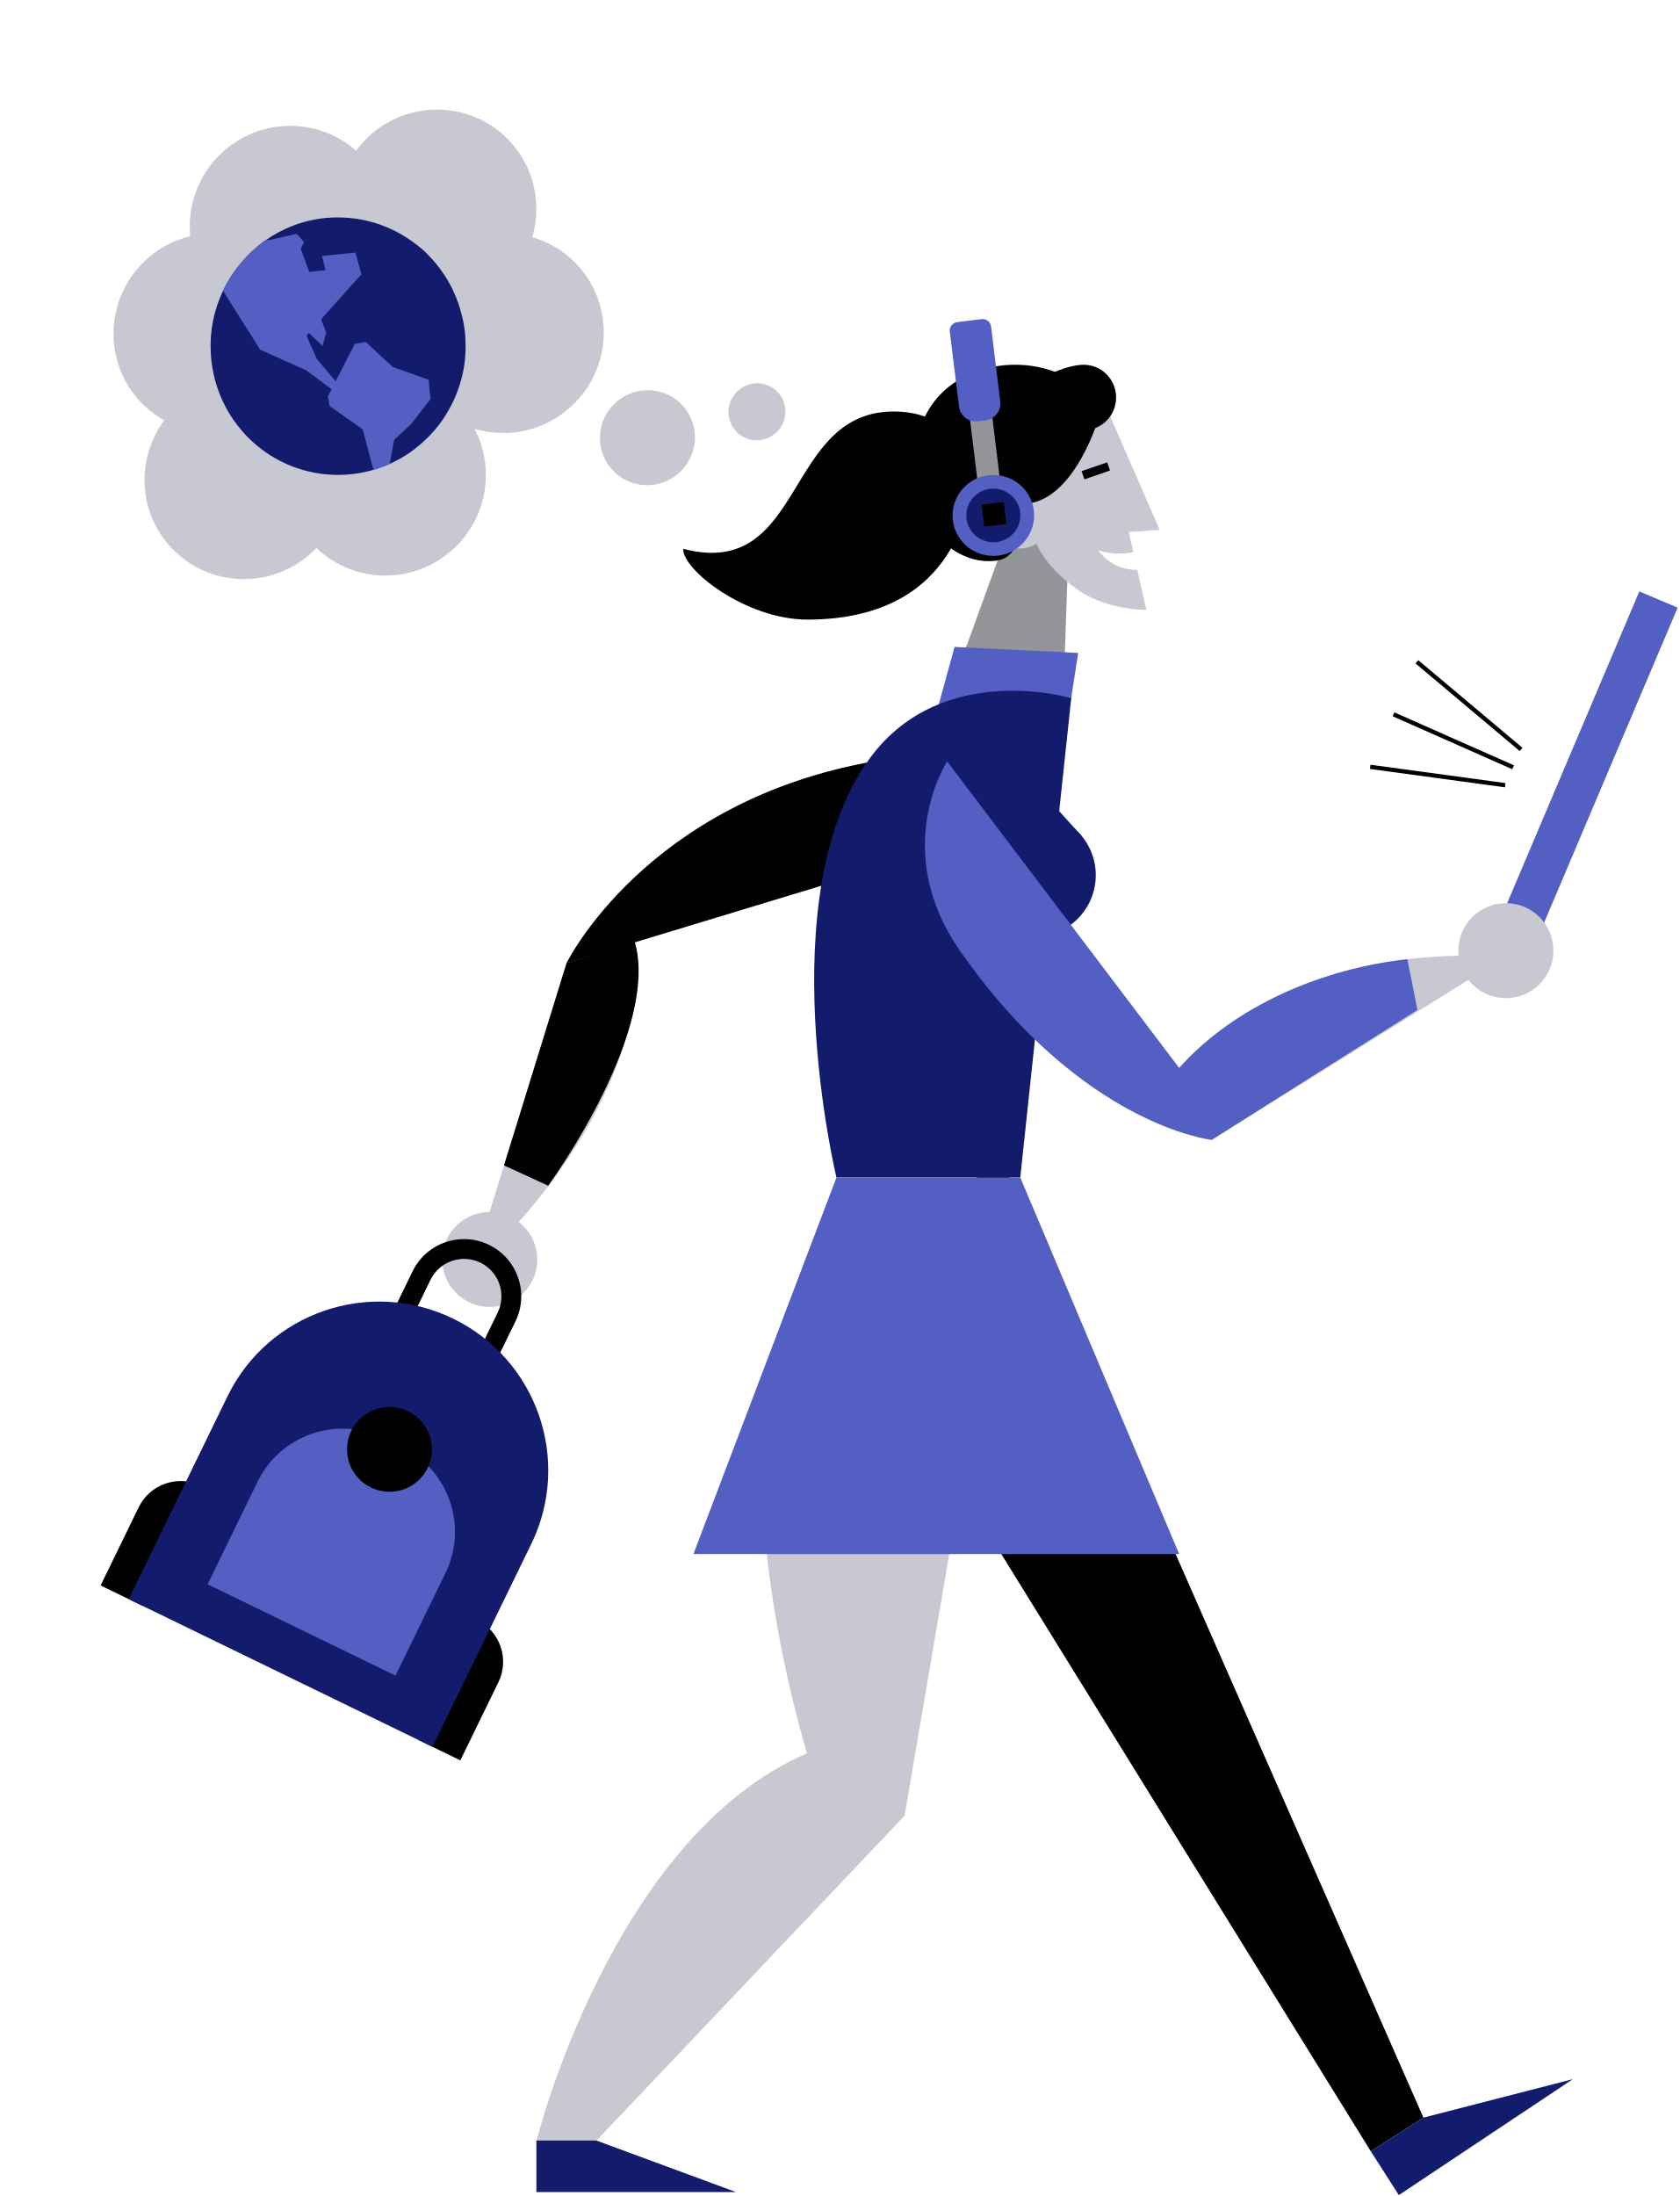
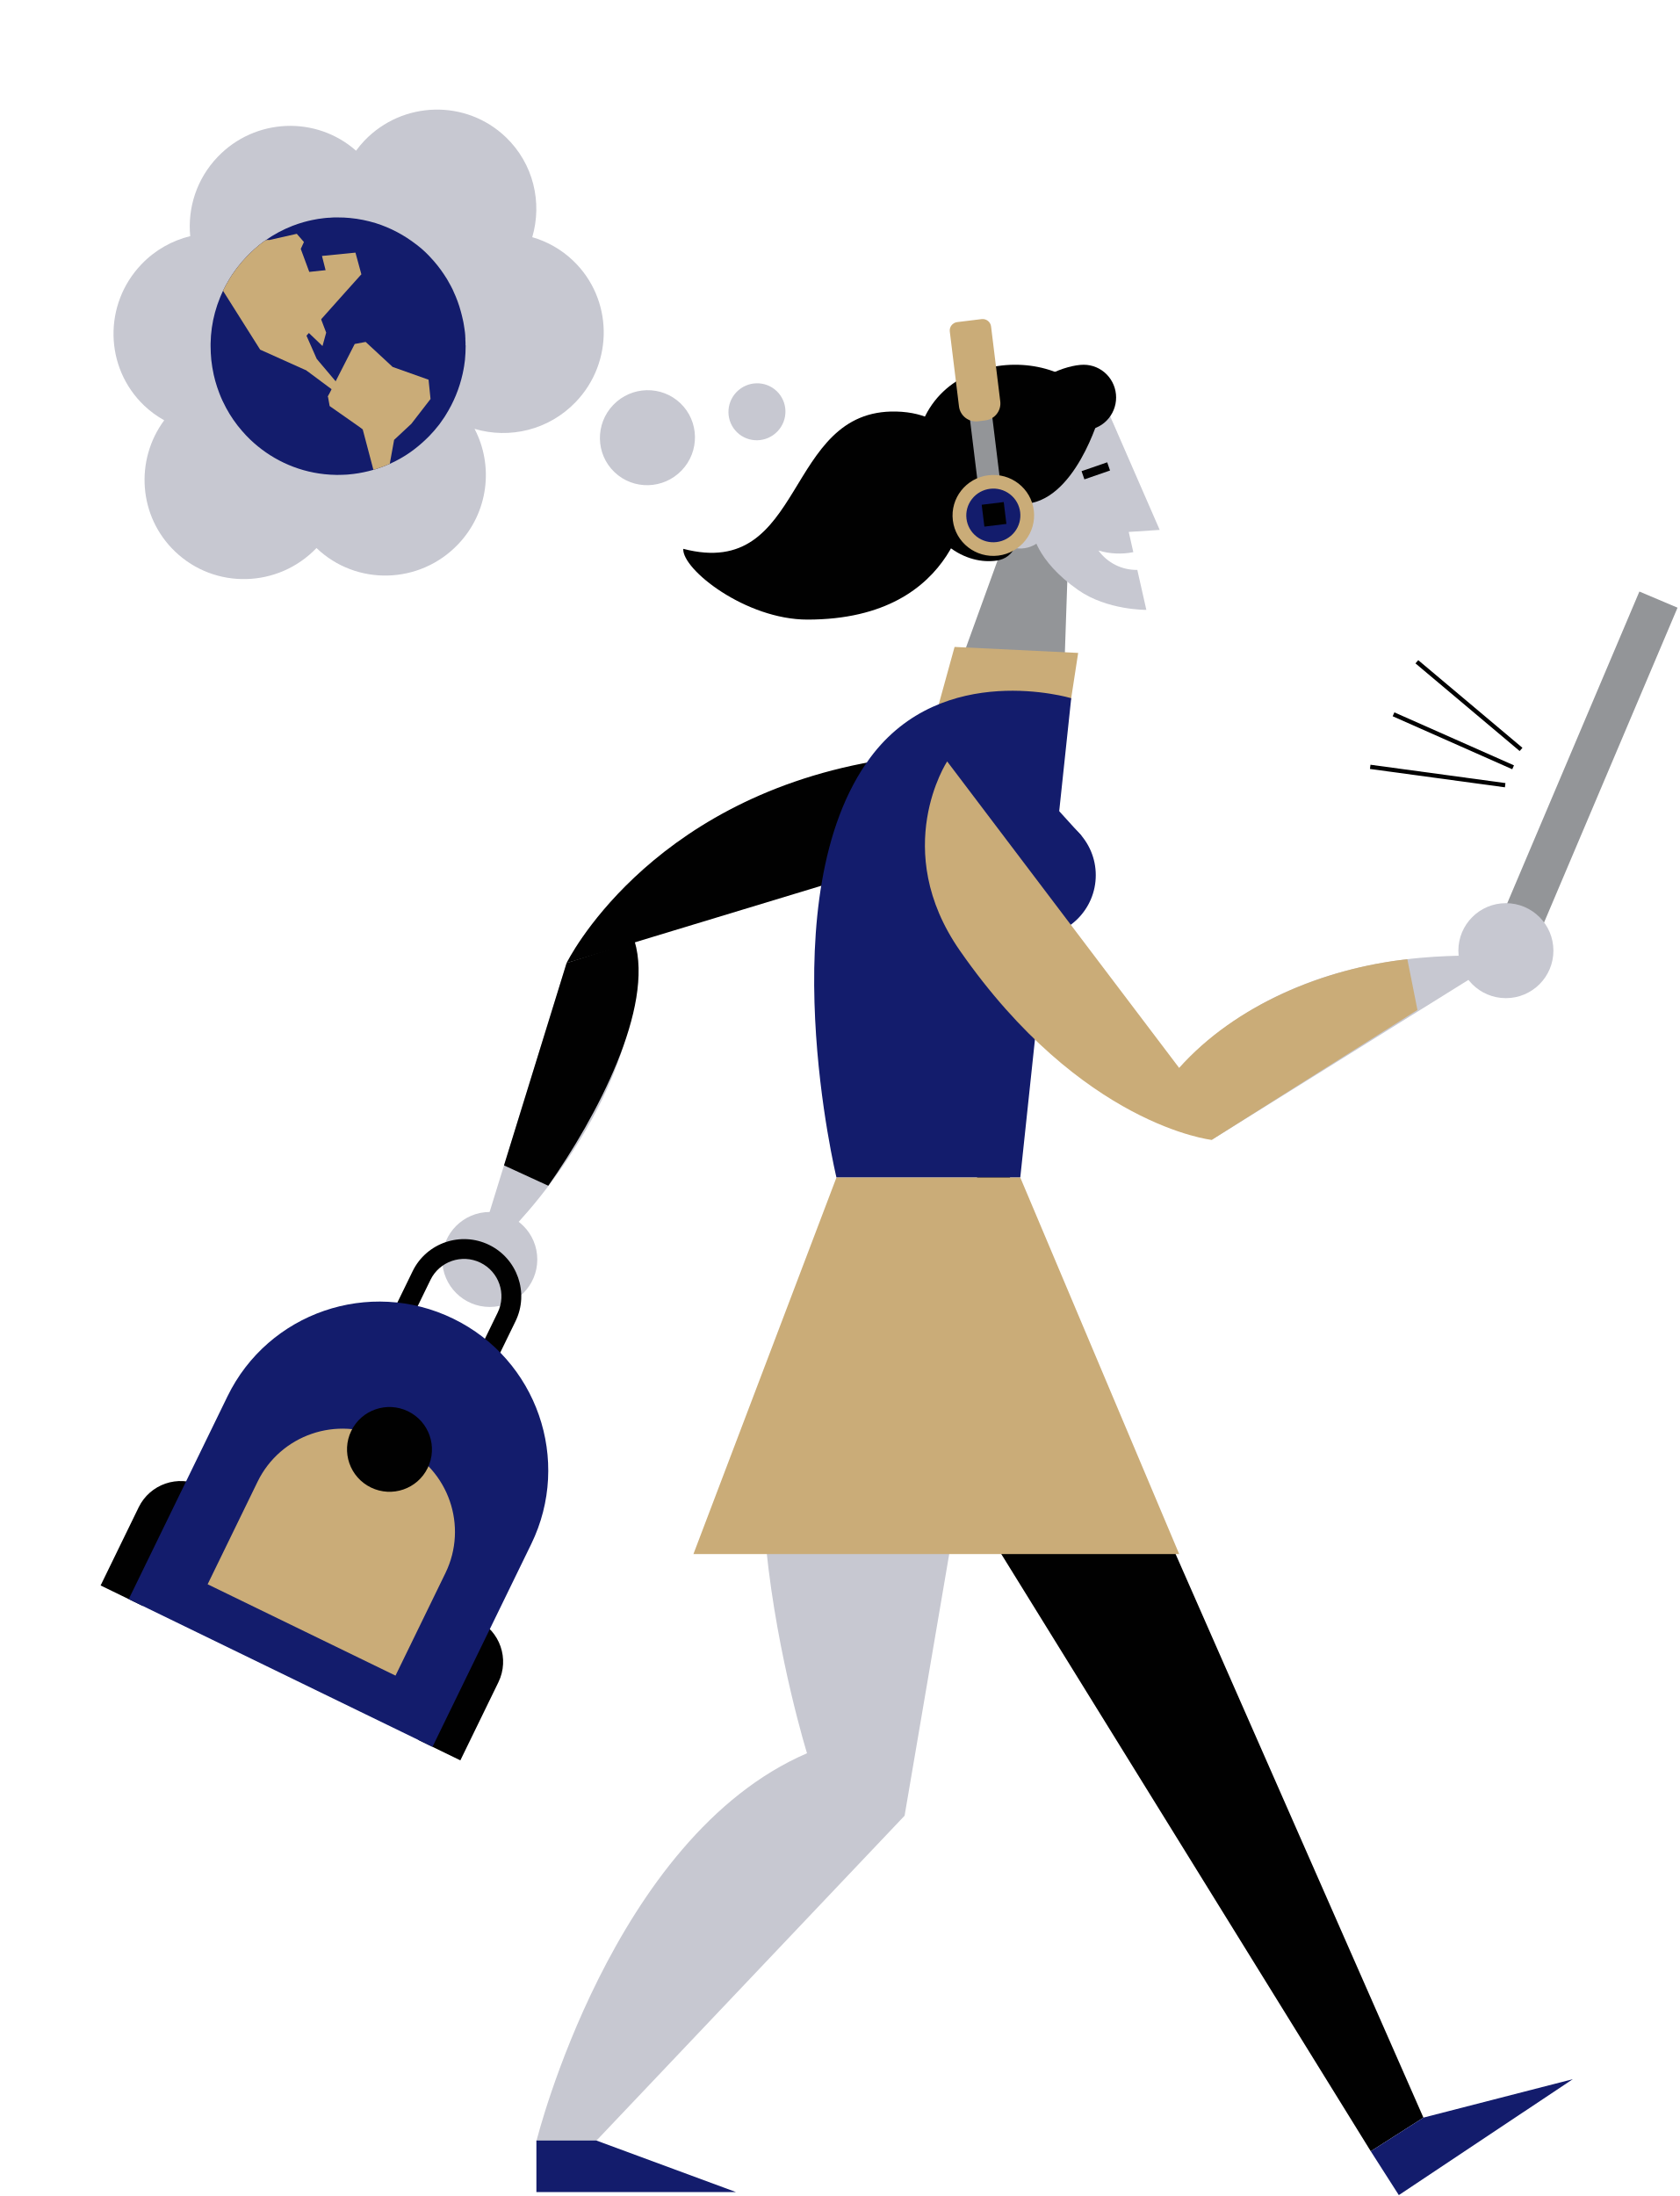
<svg xmlns="http://www.w3.org/2000/svg" width="642" height="839" viewBox="0 0 642 839" fill="none">
  <path d="M626.483 226.002L573.602 350.707L588.18 356.877L641.061 232.171L626.483 226.002Z" fill="#939598" />
-   <path d="M626.483 226.002L573.602 350.707L588.18 356.877L641.061 232.171L626.483 226.002Z" fill="#545FC4" />
+   <path d="M626.483 226.002L573.602 350.707L588.18 356.877L641.061 232.171L626.483 226.002Z" fill="##caac78" />
  <path d="M532.86 272.165L578.559 292.41L577.899 293.897L532.2 273.651L532.86 272.165Z" fill="#010101" />
  <path d="M575.294 299.181L575.097 300.799L523.523 293.788L523.72 292.171L575.294 299.181Z" fill="#010101" />
  <path d="M541.98 252.22L581.795 285.707L580.727 286.939L540.912 253.451L541.98 252.22Z" fill="#010101" />
  <path d="M389.758 190.557L367.536 251.843L406.766 254.449L408.373 207.098L389.758 190.557Z" fill="#939598" />
  <path d="M399.569 201.669C414.67 202.401 427.506 190.764 428.239 175.678C428.971 160.591 417.323 147.768 402.222 147.036C387.12 146.304 374.284 157.941 373.552 173.028C372.819 188.114 384.467 200.938 399.569 201.669Z" fill="#C7C8D1" />
  <path d="M419.765 210.336C424.089 211.628 428.663 211.84 433.088 210.956L431.343 203.232L443.172 202.449L423.34 156.957L381.575 173.385L384.449 199.613L387.935 204.186L394.608 203.16C394.608 203.16 395.71 214.025 412.049 225.447C423.123 233.189 438.068 233.008 438.068 233.008L434.62 217.739C428.756 217.838 423.212 215.075 419.765 210.336Z" fill="#C7C8D1" />
  <path d="M423.11 176.629L413.312 180.014L414.396 183.145L424.194 179.761L423.11 176.629Z" fill="#010101" />
  <path d="M389.365 209.548C395.539 209.847 400.786 205.09 401.086 198.922C401.385 192.755 396.623 187.513 390.45 187.214C384.276 186.914 379.029 191.672 378.729 197.839C378.43 204.007 383.192 209.249 389.365 209.548Z" fill="#C7C8D1" />
-   <path d="M371.683 177.98L371.384 184.149L391.061 187.228L391.566 176.818L371.683 177.98Z" fill="#545FC4" />
+   <path d="M371.683 177.98L371.384 184.149L391.061 187.228L391.566 176.818L371.683 177.98Z" fill="#caac78" />
  <path d="M395.157 357.933C408.183 357.933 418.743 347.383 418.743 334.37C418.743 321.356 408.183 310.807 395.157 310.807C382.13 310.807 371.57 321.356 371.57 334.37C371.57 347.383 382.13 357.933 395.157 357.933Z" fill="#131C6C" />
  <path d="M413.253 319.26L399.549 304.164L386.918 296.34C386.918 296.34 390.846 314.12 392.284 315.247C393.722 316.373 407.617 325.443 408.554 326.762C409.491 328.081 413.253 319.26 413.253 319.26Z" fill="#131C6C" />
-   <path d="M358.405 270.301L364.786 247.164L412.013 249.455L409.259 267.371L358.405 270.301Z" fill="#545FC4" />
+   <path d="M358.405 270.301L364.786 247.164L412.013 249.455L409.259 267.371L358.405 270.301Z" fill="#caac78" />
  <path d="M185.251 466.708L193.455 471.722C203.339 462.35 248.782 411.075 242.513 359.596L216.511 367.943L186.104 466.261L185.251 466.708Z" fill="#C7C8D1" />
  <path d="M543.951 809.051L523.828 821.901L319.645 491.939L382.753 442.537L543.951 809.051Z" fill="#010101" />
  <path d="M523.829 821.898L534.553 838.659L601.037 794.367L543.952 809.048L523.829 821.898Z" fill="#131C6C" />
  <path d="M575.467 381.351C585.497 381.351 593.628 373.228 593.628 363.208C593.628 353.187 585.497 345.064 575.467 345.064C565.437 345.064 557.306 353.187 557.306 363.208C557.306 373.228 565.437 381.351 575.467 381.351Z" fill="#C7C8D1" />
  <path d="M401.327 311.883C401.327 311.883 380.234 282.698 333.798 290.901C246.59 306.309 216.514 367.942 216.51 367.942L401.327 311.883Z" fill="#010101" />
  <path d="M209.523 453.022C228.07 426.655 250.091 384.969 242.513 359.596L216.511 367.943L192.603 445.249L209.523 453.022Z" fill="#010101" />
  <path d="M380.749 488.164L345.684 693.707L227.967 817.793H205.059C205.059 817.793 233.894 701.937 308.395 669.845C308.395 669.845 263.155 523.809 319.645 484.357L380.749 488.164Z" fill="#C7C8D1" />
  <path d="M204.981 817.795V837.49H281.227L227.872 817.795H204.981Z" fill="#131C6C" />
  <path d="M389.892 449.875H319.645C319.645 449.875 293.609 341.995 332.574 289.448C360.309 252.049 409.359 266.75 409.359 266.75L389.892 449.875Z" fill="#131C6C" />
  <path d="M562.32 373.65L559.837 365.096C546.212 365.42 490.071 365.549 450.621 408.021L463.028 435.507L562.32 373.65Z" fill="#C7C8D1" />
-   <path d="M541.671 385.855L537.815 366.468C505.891 369.976 471.892 384.047 450.619 408.021L361.95 290.902C361.95 290.902 339.908 324.528 366.827 363.208C413.378 430.097 463.019 435.504 463.028 435.506L541.671 385.855Z" fill="#545FC4" />
+   <path d="M541.671 385.855L537.815 366.468C505.891 369.976 471.892 384.047 450.619 408.021L361.95 290.902C361.95 290.902 339.908 324.528 366.827 363.208C413.378 430.097 463.019 435.504 463.028 435.506L541.671 385.855Z" fill="#caac78" />
  <path d="M187.16 499.335C197.19 499.335 205.321 491.212 205.321 481.192C205.321 471.172 197.19 463.049 187.16 463.049C177.13 463.049 168.999 471.172 168.999 481.192C168.999 491.212 177.13 499.335 187.16 499.335Z" fill="#C7C8D1" />
-   <path d="M319.646 449.873L264.99 593.74H450.622L389.892 449.873H319.646Z" fill="#545FC4" />
+   <path d="M319.646 449.873L264.99 593.74H450.622L389.892 449.873H319.646Z" fill="#caac78" />
  <path d="M349.62 177.125C349.62 203.85 365.875 214.39 377.68 214.39C383.521 214.39 390.417 213.209 390.417 194.498C390.417 194.458 390.584 192.542 390.628 192.542C410.758 192.542 420.259 158.463 420.259 158.463C410.585 130.036 349.62 131.018 349.62 177.125Z" fill="#010101" />
  <path d="M368.708 176.596C368.708 176.596 365.978 157.817 342.539 157.232C299.333 156.153 308.2 221.962 261.104 209.683C260.643 217.591 285.018 236.721 308.553 236.721C368.013 236.721 370.186 188.052 370.186 188.052L368.708 176.596Z" fill="#010101" />
  <path d="M426.518 151.86C426.518 148.544 425.212 145.363 422.889 143.018C420.565 140.673 417.413 139.355 414.126 139.354C407.281 139.354 393.434 144.953 393.434 151.86C393.434 158.766 407.281 164.366 414.126 164.366C417.413 164.364 420.565 163.046 422.889 160.701C425.212 158.356 426.518 155.175 426.518 151.86Z" fill="#010101" />
  <path d="M378.855 156.572L370.347 157.615L373.811 185.823L382.32 184.78L378.855 156.572Z" fill="#939598" />
-   <path d="M381.48 212.271C390.024 211.223 396.106 203.504 395.065 195.029C394.024 186.554 386.254 180.533 377.711 181.58C369.167 182.628 363.085 190.347 364.126 198.822C365.167 207.297 372.937 213.318 381.48 212.271Z" fill="#545FC4" />
+   <path d="M381.48 212.271C390.024 211.223 396.106 203.504 395.065 195.029C394.024 186.554 386.254 180.533 377.711 181.58C369.167 182.628 363.085 190.347 364.126 198.822C365.167 207.297 372.937 213.318 381.48 212.271Z" fill="#caac78" />
  <path d="M387.732 203.234C391.251 198.768 390.459 192.324 385.965 188.841C381.47 185.358 374.974 186.154 371.456 190.619C367.937 195.085 368.729 201.529 373.223 205.012C377.718 208.495 384.214 207.699 387.732 203.234Z" fill="#131C6C" />
-   <path d="M365.789 123.062L375.112 121.919C376.892 121.701 378.512 122.956 378.729 124.722L382.246 153.361C382.684 156.927 380.126 160.174 376.532 160.615L373.776 160.952C370.182 161.393 366.914 158.86 366.476 155.295L362.958 126.655C362.741 124.889 364.009 123.28 365.789 123.062Z" fill="#545FC4" />
+   <path d="M365.789 123.062L375.112 121.919C376.892 121.701 378.512 122.956 378.729 124.722L382.246 153.361C382.684 156.927 380.126 160.174 376.532 160.615L373.776 160.952C370.182 161.393 366.914 158.86 366.476 155.295L362.958 126.655C362.741 124.889 364.009 123.28 365.789 123.062Z" fill="#caac78" />
  <path d="M383.569 191.816L375.15 192.848L376.176 201.199L384.595 200.167L383.569 191.816Z" fill="#010101" />
  <path d="M76.904 567.647L54.541 613.562L38.448 605.74L52.994 575.875C57.312 567.01 68.017 563.327 76.904 567.647Z" fill="#010101" />
  <path d="M182.192 618.826L159.829 664.742L175.922 672.564L190.468 642.7C194.785 633.835 191.081 623.147 182.192 618.826Z" fill="#010101" />
  <path d="M188.961 521.302L182.144 517.988L190.192 501.464C193.632 494.402 190.669 485.856 183.588 482.413C176.506 478.971 167.948 481.917 164.508 488.979L156.46 505.503L149.643 502.189L157.691 485.666C162.954 474.853 176.057 470.344 186.898 475.614C197.738 480.883 202.275 493.967 197.009 504.778L188.961 521.302Z" fill="#010101" />
  <path d="M165.274 667.389L49.196 610.964L86.94 533.469C102.509 501.502 141.117 488.217 173.172 503.799C205.225 519.38 218.59 557.926 203.019 589.894L165.275 667.389L165.274 667.389Z" fill="#131C6C" />
-   <path d="M153.51 552.785L146.722 549.485C128.771 540.76 107.151 548.198 98.431 566.101L79.346 605.285L151.139 640.183L170.224 600.998C178.945 583.096 171.46 561.51 153.51 552.785Z" fill="#545FC4" />
+   <path d="M153.51 552.785L146.722 549.485C128.771 540.76 107.151 548.198 98.431 566.101L79.346 605.285L151.139 640.183L170.224 600.998C178.945 583.096 171.46 561.51 153.51 552.785Z" fill="#caac78" />
  <path d="M141.75 568.314C149.812 572.233 159.523 568.892 163.439 560.851C167.356 552.811 163.994 543.115 155.932 539.196C147.869 535.277 138.158 538.618 134.242 546.659C130.326 554.7 133.687 564.395 141.75 568.314Z" fill="#010101" />
  <path d="M62.749 160.57C60.022 159.04 57.428 157.191 55.065 154.93C39.874 140.394 39.437 116.22 54.088 100.94C59.345 95.457 65.835 91.899 72.691 90.216C71.649 79.489 75.115 68.359 83.195 59.932C97.486 45.027 120.832 44.13 136.069 57.579C137.046 56.254 138.083 54.962 139.254 53.741C153.904 38.461 178.099 37.857 193.289 52.393C203.894 62.542 207.286 77.379 203.397 90.616C209.081 92.262 214.464 95.236 219.029 99.604C234.219 114.14 234.657 138.314 220.006 153.595C209.69 164.353 194.653 167.802 181.347 163.846C188.731 177.956 186.686 195.826 174.981 208.033C160.331 223.313 136.136 223.917 120.946 209.381C106.295 224.661 82.101 225.264 66.91 210.728C52.924 197.354 51.474 175.831 62.749 160.57Z" fill="#C7C8D1" />
  <path d="M260.488 179.734C253.524 186.997 242.026 187.283 234.805 180.374C227.585 173.465 227.377 161.976 234.341 154.713C241.305 147.45 252.803 147.164 260.024 154.073C267.244 160.982 267.452 172.471 260.488 179.734Z" fill="#C7C8D1" />
  <path d="M297.102 164.824C292.927 169.179 286.033 169.351 281.704 165.208C277.375 161.066 277.25 154.177 281.425 149.822C285.601 145.468 292.495 145.296 296.824 149.438C301.153 153.581 301.278 160.469 297.102 164.824Z" fill="#C7C8D1" />
  <path d="M177.947 132.152C177.947 133.95 177.842 135.748 177.684 137.493C177.632 137.863 177.58 138.286 177.527 138.656C177.517 138.72 177.511 138.783 177.496 138.852C177.459 139.159 177.412 139.471 177.37 139.82C177.213 140.825 177.003 141.829 176.793 142.834C175.535 148.493 173.333 153.781 170.344 158.54C170.187 158.805 169.977 159.122 169.82 159.387L167.932 162.084C167.833 162.216 167.728 162.348 167.618 162.48C166.506 163.919 165.3 165.272 164.052 166.579C162.217 168.43 160.277 170.175 158.18 171.761C157.813 172.026 157.446 172.29 157.026 172.607C156.922 172.713 156.817 172.766 156.659 172.872C155.422 173.734 154.138 174.538 152.816 175.278C151.563 175.981 150.273 176.632 148.947 177.219C147.363 177.927 145.738 178.551 144.071 179.086C143.95 179.123 143.824 179.165 143.704 179.202C143.368 179.308 143.033 179.408 142.692 179.503C141.46 179.863 140.206 180.175 138.938 180.434C137.679 180.698 136.421 180.91 135.11 181.069C134.408 181.153 133.736 181.238 133.044 181.291C132.861 181.307 132.677 181.322 132.489 181.333C131.387 181.386 130.286 181.439 129.185 181.439H128.504C126.968 181.418 125.447 181.328 123.947 181.164C113.01 179.995 103.137 175.156 95.577 167.901C94.476 166.843 93.427 165.733 92.431 164.569C90.124 161.925 88.079 158.963 86.401 155.843C85.405 153.992 84.514 152.089 83.78 150.132C82.626 147.118 81.735 143.998 81.211 140.772C81.174 140.597 81.142 140.417 81.116 140.238C80.964 139.344 80.87 138.418 80.739 137.493C80.581 135.748 80.477 134.003 80.477 132.257V131.253C80.545 127.149 81.121 123.167 82.154 119.375C82.684 117.413 83.339 115.504 84.1 113.653C84.215 113.368 84.335 113.082 84.461 112.797C84.703 112.225 84.954 111.654 85.222 111.094C85.882 109.682 86.627 108.301 87.45 106.979C87.869 106.292 88.289 105.552 88.761 104.864C89.275 104.103 89.804 103.352 90.36 102.622C91.624 100.945 92.981 99.354 94.434 97.852C95.32 96.926 96.248 96.043 97.202 95.186C97.517 94.922 97.884 94.605 98.198 94.34C98.261 94.293 98.324 94.24 98.382 94.192C98.581 94.028 98.77 93.87 98.932 93.706C99.09 93.6 99.247 93.441 99.404 93.335C99.719 93.071 100.033 92.86 100.348 92.595C100.663 92.384 100.977 92.119 101.344 91.908C101.37 91.886 101.402 91.871 101.433 91.85C104.642 89.576 108.118 87.703 111.82 86.27C113.22 85.731 114.651 85.25 116.114 84.843C117.137 84.557 118.17 84.303 119.223 84.081C120.744 83.764 122.264 83.499 123.837 83.341C124.519 83.288 125.148 83.182 125.83 83.182H126.039C126.249 83.182 126.459 83.129 126.669 83.129C126.983 83.129 127.245 83.076 127.508 83.076H129.185C130.706 83.076 132.226 83.129 133.747 83.288C137.155 83.605 140.406 84.293 143.552 85.244C149.267 87.042 154.51 89.845 159.124 93.441C159.176 93.441 159.176 93.494 159.229 93.494C159.858 93.97 160.487 94.499 161.116 95.028C162.06 95.821 162.951 96.72 163.843 97.619C164.105 97.883 164.314 98.095 164.524 98.359C165.468 99.311 166.307 100.369 167.146 101.374C168.037 102.484 168.824 103.595 169.61 104.758C169.925 105.287 170.292 105.763 170.606 106.292C170.711 106.451 170.764 106.556 170.868 106.715C171.34 107.508 171.812 108.354 172.232 109.148C172.232 109.2 172.284 109.253 172.284 109.253C172.756 110.099 173.175 110.998 173.542 111.897C173.752 112.373 173.962 112.849 174.172 113.325C174.434 113.907 174.643 114.489 174.853 115.07C175.325 116.34 175.744 117.662 176.112 119.037C176.374 120.041 176.636 120.993 176.846 121.998C176.95 122.421 177.003 122.844 177.108 123.214C177.16 123.638 177.265 124.061 177.317 124.484C177.37 124.801 177.422 125.118 177.475 125.488C177.475 125.594 177.527 125.753 177.527 125.859C177.58 126.229 177.632 126.652 177.684 127.022C177.737 127.392 177.789 127.815 177.789 128.185V128.45C177.789 128.714 177.842 128.979 177.842 129.296V129.931C177.842 130.248 177.894 130.565 177.894 130.883C177.894 130.935 177.894 130.935 177.894 130.988V131.834C177.947 131.94 177.947 132.046 177.947 132.152Z" fill="#131C6C" />
-   <path d="M164.525 152.436L157.191 161.92L150.609 168.053L148.948 177.218C147.365 177.927 145.739 178.551 144.072 179.085C143.952 179.122 143.826 179.164 143.705 179.201C143.37 179.307 143.034 179.408 142.693 179.503L138.593 163.982L125.317 151.448L135.552 131.416L139.736 130.639L150.034 140.184L163.771 145.076L164.525 152.436Z" fill="#545FC4" />
-   <path d="M131.47 112.178L117.125 128.254L122.725 140.952L120.528 143.078L99.419 133.59L85.221 111.094C85.881 109.682 86.626 108.302 87.449 106.979C87.868 106.292 88.288 105.552 88.76 104.864C89.274 104.103 89.803 103.352 90.359 102.622C91.623 100.946 92.981 99.354 94.433 97.852C95.319 96.926 96.247 96.043 97.201 95.186C97.516 94.922 97.883 94.605 98.198 94.34C98.26 94.293 98.323 94.24 98.381 94.192C98.58 94.028 98.769 93.87 98.931 93.706C99.089 93.6 99.246 93.441 99.403 93.336C99.718 93.071 100.033 92.86 100.347 92.595C100.662 92.384 100.976 92.119 101.343 91.908C101.37 91.887 101.401 91.871 101.432 91.85C105.166 89.877 138.093 104.795 138.093 104.795L131.47 112.178Z" fill="#545FC4" />
-   <path d="M128.481 145.926L127.334 149.163L117.072 141.524L121.038 137.125L128.481 145.926Z" fill="#545FC4" />
+   <path d="M164.525 152.436L157.191 161.92L150.609 168.053L148.948 177.218C147.365 177.927 145.739 178.551 144.072 179.085C143.952 179.122 143.826 179.164 143.705 179.201C143.37 179.307 143.034 179.408 142.693 179.503L138.593 163.982L125.317 151.448L135.552 131.416L139.736 130.639L150.034 140.184L163.771 145.076L164.525 152.436Z" fill="#caac78" />
+   <path d="M131.47 112.178L117.125 128.254L122.725 140.952L120.528 143.078L99.419 133.59L85.221 111.094C85.881 109.682 86.626 108.302 87.449 106.979C87.868 106.292 88.288 105.552 88.76 104.864C89.274 104.103 89.803 103.352 90.359 102.622C91.623 100.946 92.981 99.354 94.433 97.852C95.319 96.926 96.247 96.043 97.201 95.186C97.516 94.922 97.883 94.605 98.198 94.34C98.26 94.293 98.323 94.24 98.381 94.192C98.58 94.028 98.769 93.87 98.931 93.706C99.089 93.6 99.246 93.441 99.403 93.336C99.718 93.071 100.033 92.86 100.347 92.595C100.662 92.384 100.976 92.119 101.343 91.908C101.37 91.887 101.401 91.871 101.432 91.85C105.166 89.877 138.093 104.795 138.093 104.795L131.47 112.178Z" fill="#caac78" />
+   <path d="M128.481 145.926L127.334 149.163L117.072 141.524L121.038 137.125L128.481 145.926Z" fill="#caac78" />
  <path d="M132.51 102.33L118.186 103.884L114.52 93.972L129.051 89.867L132.51 102.33Z" fill="#131C6C" />
-   <path d="M138.093 104.794L124.751 104.521L123.041 97.787L135.836 96.516L138.093 104.794Z" fill="#545FC4" />
-   <path d="M116.147 92.469L112.872 99.604L102.941 91.691L113.414 89.33L116.147 92.469Z" fill="#545FC4" />
-   <path d="M138.591 163.98L125.972 155.134L125.314 151.451L127.652 148.059L142.425 158.414L138.591 163.98Z" fill="#545FC4" />
-   <path d="M124.649 127.081L123.242 132.199L114.698 124.037L120.955 117.373L124.649 127.081Z" fill="#545FC4" />
+   <path d="M138.093 104.794L124.751 104.521L123.041 97.787L135.836 96.516L138.093 104.794Z" fill="#caac78" />
+   <path d="M116.147 92.469L112.872 99.604L102.941 91.691L113.414 89.33L116.147 92.469Z" fill="#caac78" />
+   <path d="M138.591 163.98L125.972 155.134L125.314 151.451L127.652 148.059L142.425 158.414L138.591 163.98Z" fill="#caac78" />
+   <path d="M124.649 127.081L123.242 132.199L114.698 124.037L120.955 117.373L124.649 127.081Z" fill="#caac78" />
</svg>
